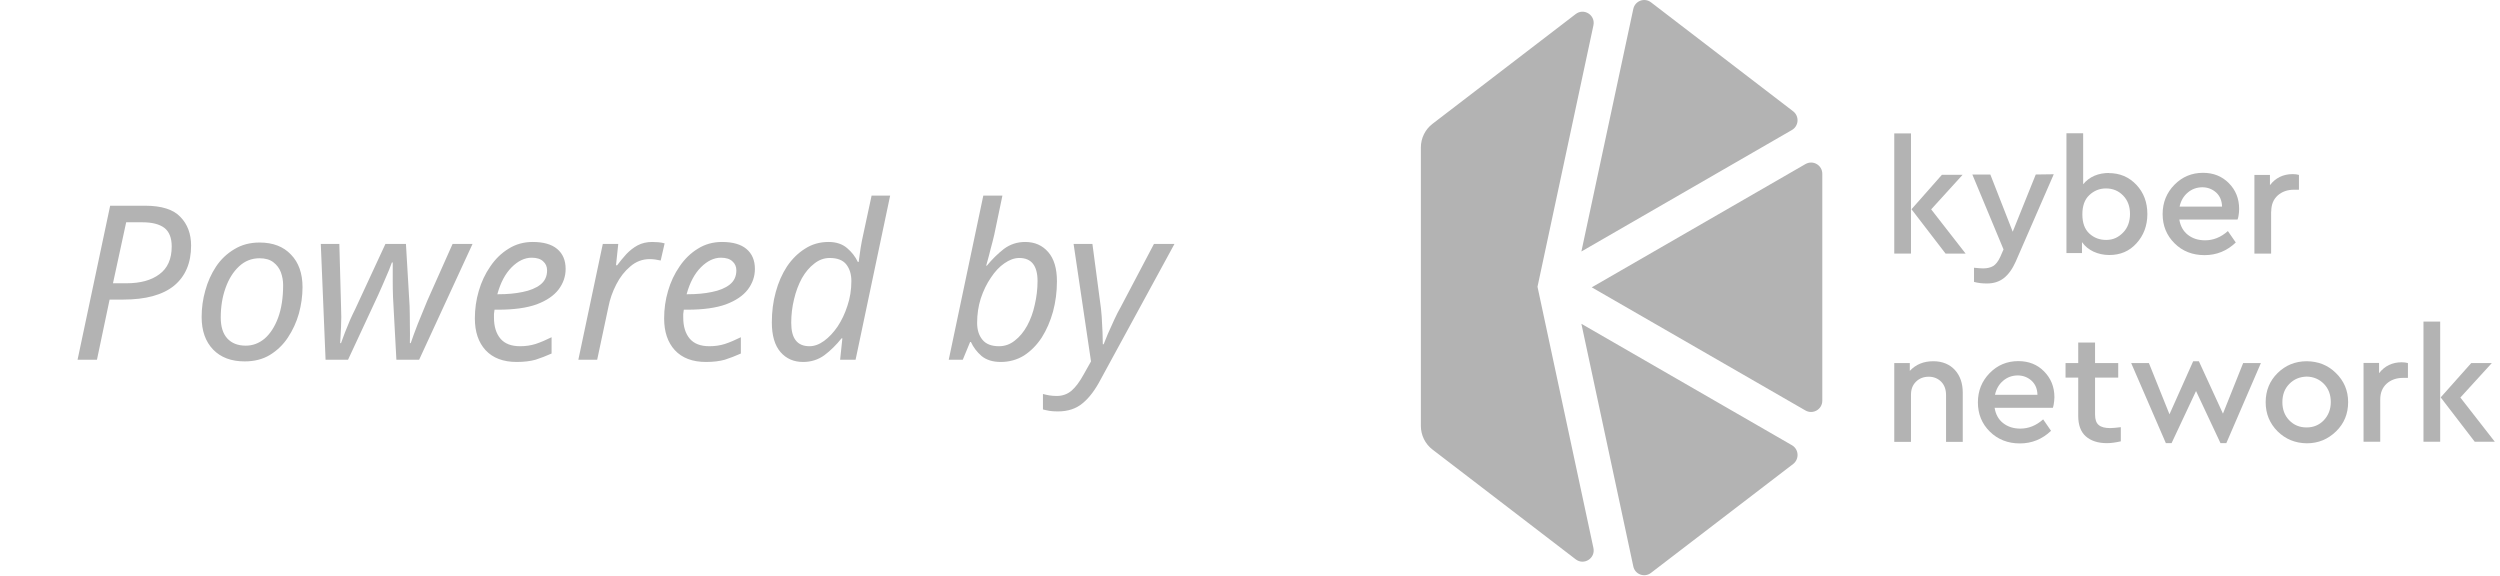
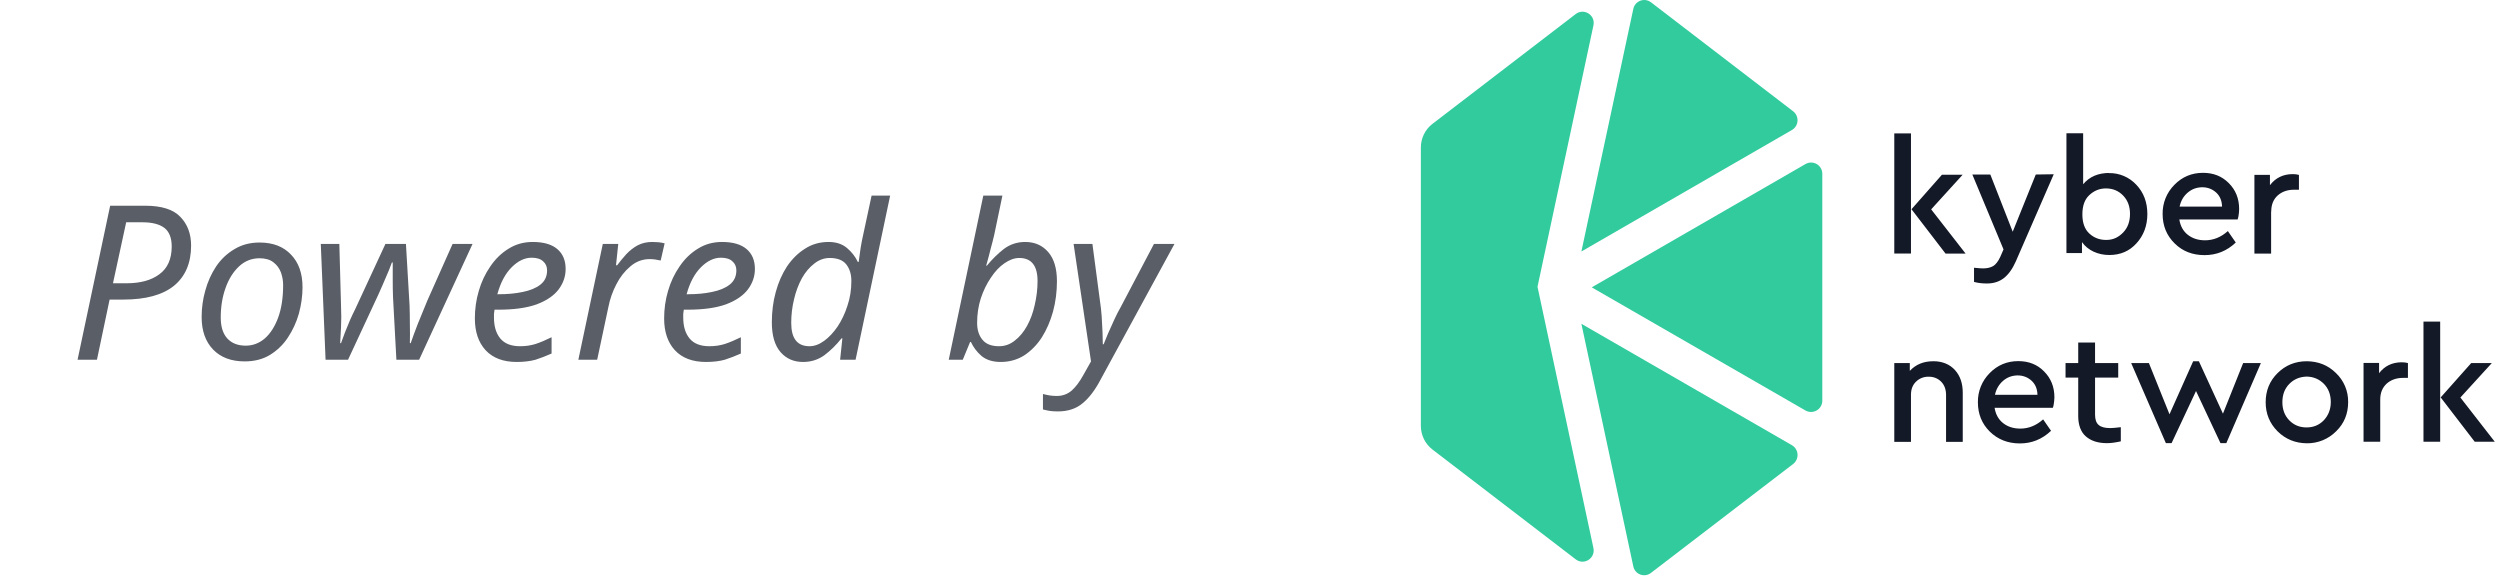
- <svg xmlns="http://www.w3.org/2000/svg" width="139px" height="32px" viewBox="0 0 139 32" version="1.1">
-   <g id="Symbols" stroke="none" stroke-width="1" fill="none" fill-rule="evenodd" opacity="0.3">
-     <g id="powered" fill="#000000">
-       <g id="Group-7" style="mix-blend-mode: multiply;">
-         <g id="kyber-logo_gray" transform="translate(79, 0)">
-           <g id="kyber-logo">
-             <g id="Group" transform="translate(26.2712, 7.374687)" fill-rule="nonzero">
-               <path d="M5.549,7.418 C5.398,7.505 5.211,7.548 4.995,7.548 C4.923,7.548 4.758,7.541 4.484,7.512 L4.484,8.3 C4.722,8.365 4.959,8.387 5.204,8.387 C5.578,8.387 5.888,8.286 6.14,8.09 C6.391,7.895 6.615,7.592 6.802,7.172 L8.918,2.314 L7.917,2.328 L6.636,5.509 L5.391,2.328 L4.391,2.328 L6.125,6.493 L5.945,6.905 C5.83,7.158 5.693,7.331 5.549,7.418 Z" id="Shape" />
-               <path d="M10.494,6.095 C10.652,6.319 10.868,6.493 11.127,6.616 C11.394,6.738 11.682,6.804 12.006,6.804 C12.617,6.804 13.121,6.594 13.517,6.153 C13.913,5.719 14.122,5.177 14.122,4.526 C14.122,3.875 13.92,3.333 13.51,2.899 C13.1,2.465 12.589,2.249 11.977,2.249 L12.013,2.241 C11.387,2.241 10.897,2.451 10.552,2.87 L10.552,0.036 L9.623,0.036 L9.623,6.695 L10.487,6.695 L10.487,6.095 L10.494,6.095 Z M10.89,3.478 C11.149,3.232 11.459,3.102 11.818,3.102 C12.2,3.102 12.517,3.232 12.776,3.499 C13.035,3.767 13.157,4.107 13.157,4.519 C13.157,4.938 13.035,5.285 12.776,5.553 C12.517,5.82 12.222,5.965 11.84,5.965 L11.826,5.965 C11.466,5.965 11.156,5.849 10.897,5.611 C10.638,5.372 10.508,5.018 10.508,4.548 C10.508,4.078 10.631,3.723 10.89,3.478 Z" id="Shape" />
-               <path d="M2.224,12.71 L2.217,12.71 C1.677,12.71 1.245,12.891 0.914,13.246 L0.914,12.812 L0.05,12.812 L0.05,17.193 L0.979,17.193 L0.979,14.576 C0.979,14.279 1.065,14.041 1.252,13.853 C1.44,13.665 1.677,13.571 1.972,13.571 C2.253,13.571 2.483,13.672 2.663,13.853 C2.843,14.041 2.929,14.287 2.929,14.59 L2.929,17.193 L3.858,17.193 L3.858,14.46 C3.858,13.94 3.714,13.52 3.426,13.202 C3.138,12.884 2.728,12.71 2.224,12.71 Z" id="Shape" />
-               <path d="M6.946,12.703 C6.319,12.703 5.787,12.927 5.355,13.368 C4.923,13.809 4.7,14.352 4.7,14.995 C4.7,15.646 4.923,16.188 5.362,16.622 C5.801,17.056 6.363,17.28 7.032,17.28 C7.694,17.28 8.27,17.049 8.767,16.579 L8.328,15.942 C7.939,16.289 7.514,16.456 7.061,16.456 C6.679,16.456 6.363,16.354 6.104,16.152 C5.844,15.95 5.686,15.66 5.629,15.299 L8.867,15.299 C8.947,15.082 8.954,14.713 8.954,14.713 C8.954,14.135 8.759,13.658 8.378,13.274 C8.004,12.891 7.521,12.703 6.946,12.703 Z M5.65,14.576 C5.722,14.25 5.873,13.99 6.104,13.795 C6.334,13.6 6.593,13.506 6.902,13.499 C7.212,13.499 7.471,13.6 7.687,13.795 C7.896,13.99 8.004,14.25 8.011,14.576 L5.65,14.576 Z" id="Shape" />
-               <path d="M17.303,6.811 C17.965,6.811 18.541,6.579 19.038,6.109 L18.599,5.473 C18.21,5.82 17.785,5.987 17.332,5.987 C16.95,5.987 16.634,5.885 16.375,5.683 C16.115,5.48 15.957,5.191 15.899,4.83 L19.138,4.83 C19.225,4.598 19.225,4.244 19.225,4.244 C19.225,3.666 19.03,3.188 18.649,2.805 C18.267,2.422 17.792,2.234 17.217,2.234 C16.59,2.234 16.058,2.458 15.626,2.899 C15.194,3.34 14.971,3.883 14.971,4.526 C14.971,5.177 15.194,5.719 15.633,6.153 C16.072,6.594 16.634,6.811 17.303,6.811 Z M16.367,3.333 C16.598,3.138 16.857,3.044 17.166,3.037 C17.476,3.037 17.735,3.138 17.951,3.333 C18.16,3.528 18.267,3.789 18.275,4.114 L15.914,4.114 C15.986,3.781 16.137,3.528 16.367,3.333 Z" id="Shape" />
-               <path d="M12.056,16.427 C11.775,16.427 11.559,16.376 11.423,16.26 C11.279,16.145 11.214,15.95 11.214,15.675 L11.214,13.621 L12.502,13.621 L12.502,12.812 L11.214,12.812 L11.214,11.669 L10.278,11.669 L10.278,12.812 L9.573,12.812 L9.573,13.621 L10.278,13.621 L10.278,15.754 C10.278,16.26 10.422,16.644 10.703,16.889 C10.984,17.135 11.372,17.265 11.876,17.265 C12.099,17.265 12.351,17.229 12.646,17.164 L12.646,16.376 C12.387,16.405 12.207,16.427 12.07,16.427 L12.056,16.427 Z" id="Shape" />
-               <polygon id="Shape" points="18.325 15.624 16.986 12.71 16.67 12.71 15.352 15.66 14.208 12.812 13.222 12.812 15.151 17.265 15.468 17.265 16.828 14.366 18.188 17.265 18.512 17.265 20.434 12.812 19.448 12.812" />
-               <path d="M22.989,12.71 C22.341,12.71 21.802,12.935 21.362,13.368 C20.923,13.802 20.7,14.344 20.7,14.988 C20.7,15.631 20.923,16.166 21.362,16.608 C21.802,17.041 22.341,17.265 22.989,17.273 C23.622,17.273 24.162,17.049 24.616,16.608 C25.069,16.166 25.285,15.624 25.285,14.981 C25.285,14.344 25.055,13.802 24.601,13.361 C24.162,12.927 23.622,12.718 22.989,12.71 Z M23.932,15.993 C23.673,16.26 23.356,16.391 22.975,16.391 C22.586,16.391 22.269,16.26 22.01,15.993 C21.751,15.725 21.629,15.386 21.629,14.988 C21.629,14.576 21.751,14.243 22.01,13.976 C22.269,13.708 22.586,13.578 22.975,13.564 L22.982,13.564 C23.363,13.571 23.68,13.708 23.939,13.969 C24.198,14.236 24.321,14.576 24.321,14.981 C24.321,15.386 24.184,15.725 23.932,15.993 Z" id="Shape" />
-               <path d="M28.265,12.768 C28.265,12.768 28.275,12.768 28.275,12.768 C28.275,12.768 28.285,12.768 28.285,12.768 L28.265,12.768 Z" id="Shape" />
-               <path d="M27.005,13.376 L27.005,12.804 L26.142,12.804 L26.142,17.186 L27.07,17.186 L27.07,14.843 C27.07,14.46 27.192,14.171 27.43,13.954 C27.668,13.744 27.97,13.636 28.33,13.636 L28.61,13.636 L28.61,12.812 C28.51,12.783 28.394,12.768 28.265,12.768 C27.74,12.768 27.315,12.971 27.005,13.376 Z" id="Shape" />
-               <path d="M21.01,4.381 C21.01,3.998 21.132,3.709 21.37,3.492 C21.607,3.282 21.909,3.174 22.269,3.174 L22.55,3.174 L22.55,2.35 C22.449,2.321 22.334,2.306 22.205,2.306 C21.672,2.306 21.247,2.516 20.938,2.921 L20.938,2.35 L20.074,2.35 L20.074,6.724 L21.003,6.724 L21.003,4.381 L21.01,4.381 Z" id="Shape" />
-               <path d="M22.205,2.299 C22.205,2.299 22.215,2.299 22.215,2.299 C22.215,2.299 22.225,2.299 22.225,2.299 L22.205,2.299 Z" id="Shape" />
-               <polygon id="Rectangle-path" points="29.474 10.505 30.403 10.505 30.403 17.186 29.474 17.186" />
-               <polygon id="Shape" points="31.525 14.728 33.274 12.812 32.13 12.812 30.431 14.72 32.324 17.186 33.44 17.186" />
-               <polygon id="Shape" points="3.851 2.343 2.699 2.343 1.008 4.259 2.901 6.724 4.016 6.724 2.102 4.266" />
-               <polygon id="Rectangle-path" points="0.05 0.043 0.979 0.043 0.979 6.724 0.05 6.724" />
-             </g>
-             <path d="M9.501,15.976 L21.384,9.122 C21.802,8.883 22.32,9.18 22.32,9.664 L22.32,22.28 C22.32,22.758 21.802,23.061 21.384,22.823 L9.501,15.976 Z M20.7,6.189 C21.053,6.463 21.017,7.006 20.628,7.23 L8.925,13.983 L11.811,0.498 C11.905,0.05 12.43,-0.152 12.797,0.13 L20.7,6.189 Z M12.79,31.856 C12.43,32.13 11.898,31.935 11.811,31.487 L8.925,18.003 L20.635,24.756 C21.017,24.98 21.053,25.522 20.7,25.797 L12.79,31.856 Z M6.485,15.944 L9.594,30.469 C9.717,31.04 9.069,31.452 8.608,31.098 L0.648,24.996 C0.238,24.685 -1.1439738e-12,24.193 -1.1439738e-12,23.68 L-1.1439738e-12,8.2 C-1.1439738e-12,7.687 0.238,7.195 0.648,6.884 L8.608,0.782 C9.069,0.428 9.717,0.84 9.594,1.411 L6.485,15.944 Z" id="Combined-Shape" fill-rule="nonzero" />
-           </g>
-         </g>
-         <text id="Powered-by" font-family="Cera-MediumItalic, Cera" font-size="12" font-style="italic" font-weight="500">
-           <tspan x="3.828" y="20">Powered by </tspan>
-         </text>
+ <svg xmlns="http://www.w3.org/2000/svg" width="139" height="32" viewBox="0 0 139 32">
+   <g fill="none" fill-rule="evenodd" style="mix-blend-mode:multiply">
+     <g fill-rule="nonzero">
+       <g fill="#141927">
+         <path d="M110.82 14.793c-.15.087-.338.13-.554.13-.072 0-.237-.007-.51-.036v.788c.237.065.474.087.72.087.373 0 .683-.102.935-.297s.475-.499.662-.918l2.116-4.859-1 .015-1.282 3.181-1.245-3.181h-1l1.734 4.164-.18.412c-.115.253-.252.427-.395.514zM115.765 13.47c.159.224.375.397.634.52.266.123.554.188.878.188.612 0 1.115-.21 1.511-.65.396-.434.605-.977.605-1.627 0-.651-.202-1.193-.612-1.627a2.024 2.024 0 0 0-1.533-.65l.036-.008c-.626 0-1.116.21-1.461.629V7.411h-.929v6.659h.864v-.6h.007zm.396-2.618c.26-.245.569-.376.929-.376.381 0 .698.13.957.398s.381.607.381 1.02c0 .419-.122.766-.381 1.033-.26.268-.554.413-.936.413h-.014c-.36 0-.67-.116-.929-.355-.259-.238-.388-.593-.388-1.063s.122-.824.381-1.07zM107.495 20.085h-.007c-.54 0-.972.18-1.303.535v-.434h-.863v4.382h.928V21.95c0-.297.086-.535.274-.723a.968.968 0 0 1 .72-.282c.28 0 .51.1.69.282.18.188.267.433.267.737v2.603h.928v-2.733c0-.52-.144-.94-.432-1.258-.288-.318-.698-.492-1.202-.492zM112.217 20.078c-.626 0-1.159.224-1.59.665a2.242 2.242 0 0 0-.656 1.627c0 .65.223 1.193.662 1.627.44.433 1 .658 1.67.658.662 0 1.238-.232 1.735-.702l-.44-.636c-.388.347-.813.513-1.266.513-.381 0-.698-.1-.957-.303-.26-.203-.418-.492-.475-.853h3.239c.079-.217.086-.586.086-.586 0-.578-.194-1.056-.576-1.439-.374-.383-.856-.571-1.432-.571zm-1.296 1.873a1.38 1.38 0 0 1 .454-.781c.23-.196.49-.29.799-.297.31 0 .568.101.784.297.209.195.317.455.324.78h-2.36zM122.574 14.185c.662 0 1.238-.23 1.735-.7l-.44-.637c-.388.347-.813.513-1.266.513-.381 0-.698-.101-.957-.303-.26-.203-.418-.492-.475-.854h3.239c.086-.231.086-.585.086-.585 0-.579-.194-1.056-.576-1.439-.381-.383-.856-.571-1.432-.571-.626 0-1.159.224-1.59.665a2.242 2.242 0 0 0-.656 1.627c0 .65.223 1.193.662 1.626.44.442 1 .658 1.67.658zm-.935-3.477c.23-.195.489-.29.798-.297.31 0 .57.102.785.297.209.195.317.455.324.78h-2.36c.071-.332.222-.585.453-.78zM117.327 23.801c-.28 0-.496-.05-.633-.166-.144-.116-.209-.31-.209-.585v-2.054h1.288v-.81h-1.288v-1.142h-.936v1.142h-.705v.81h.705v2.133c0 .506.144.89.425 1.135.28.246.67.376 1.173.376.223 0 .475-.036.77-.101v-.788c-.259.029-.439.05-.575.05h-.015zM123.596 22.999l-1.338-2.914h-.317l-1.317 2.95-1.145-2.849h-.986l1.93 4.454h.316l1.36-2.9 1.36 2.9h.324l1.922-4.454h-.986zM128.26 20.085c-.647 0-1.187.224-1.626.658-.44.434-.663.976-.663 1.62 0 .643.224 1.178.663 1.62.439.433.979.657 1.626.664a2.25 2.25 0 0 0 1.627-.665c.453-.44.67-.983.67-1.627a2.18 2.18 0 0 0-.684-1.62c-.44-.433-.98-.643-1.613-.65zm.943 3.283c-.259.267-.576.397-.957.397-.389 0-.705-.13-.965-.397-.259-.268-.381-.608-.381-1.005 0-.412.122-.745.381-1.013.26-.267.576-.397.965-.412h.007c.382.008.698.145.957.405.26.268.382.608.382 1.012 0 .405-.137.745-.389 1.013zM133.536 20.143h.02-.02zM132.277 20.75v-.57h-.864v4.38h.928v-2.342c0-.383.123-.672.36-.89.238-.209.54-.317.9-.317h.28v-.825a1.254 1.254 0 0 0-.345-.043c-.525 0-.95.202-1.26.607zM126.281 11.756c0-.383.122-.672.36-.89.237-.209.54-.317.9-.317h.28v-.825a1.254 1.254 0 0 0-.345-.043c-.533 0-.958.21-1.267.615v-.572h-.864V14.1h.929v-2.343h.007zM127.476 9.674h.02-.02zM134.745 17.88h.929v6.68h-.929zM136.797 22.102l1.749-1.916H137.4l-1.698 1.91 1.893 2.465h1.115zM109.122 9.717h-1.152l-1.691 1.916 1.893 2.466h1.115l-1.914-2.459zM105.322 7.418h.928v6.68h-.928z" />
      </g>
+       <path fill="#31CB9E" d="M88.5 15.976l11.884 6.847a.626.626 0 0 0 .936-.543V9.664a.623.623 0 0 0-.936-.542l-11.883 6.854zM99.7 6.189L91.797.129a.62.62 0 0 0-.986.37l-2.886 13.484L99.628 7.23a.628.628 0 0 0 .072-1.041M91.79 31.856l7.91-6.06a.63.63 0 0 0-.065-1.04l-11.71-6.753 2.886 13.484a.617.617 0 0 0 .98.369" />
+       <path fill="#31CB9E" d="M85.485 15.944l3.11-14.533c.122-.57-.526-.983-.987-.629l-7.96 6.102c-.41.311-.648.803-.648 1.316v15.48c0 .513.238 1.005.648 1.316l7.96 6.102c.461.354 1.109-.058.986-.629l-3.109-14.525z" />
    </g>
+     <text fill="#5A5E67" font-family="Cera-MediumItalic, Cera" font-size="12" font-style="italic" font-weight="500">
+       <tspan x="3.828" y="20">Powered by </tspan>
+     </text>
  </g>
</svg>
